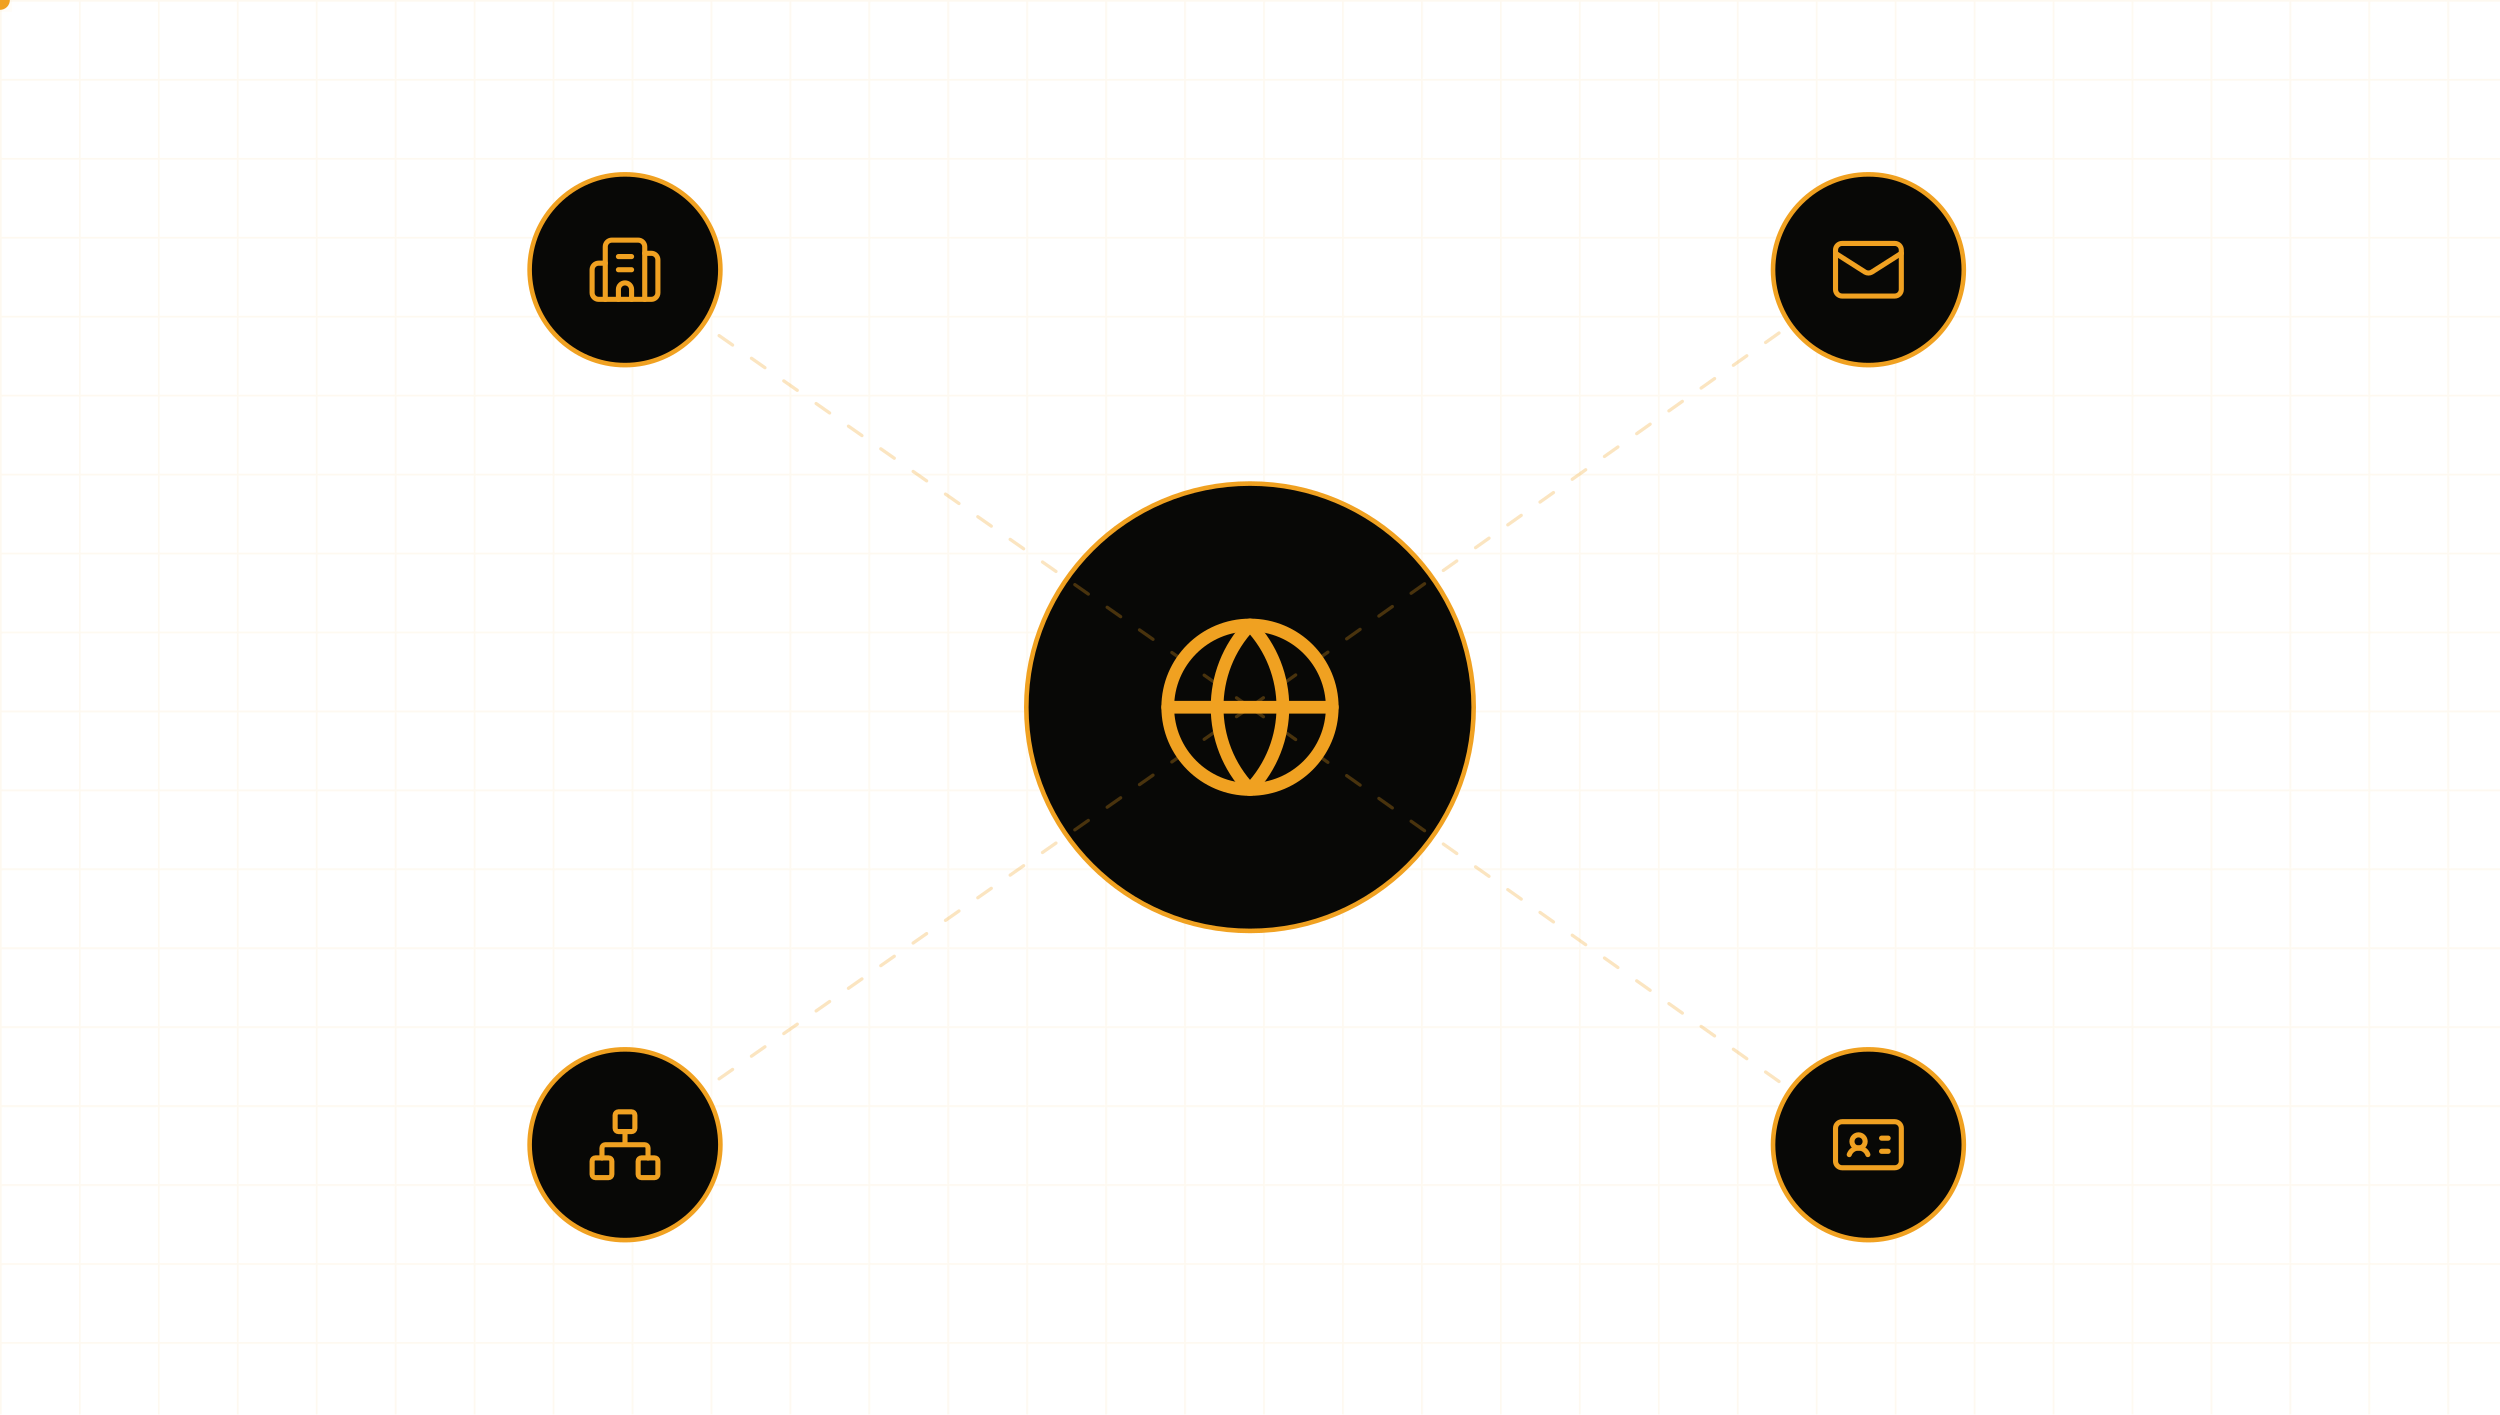
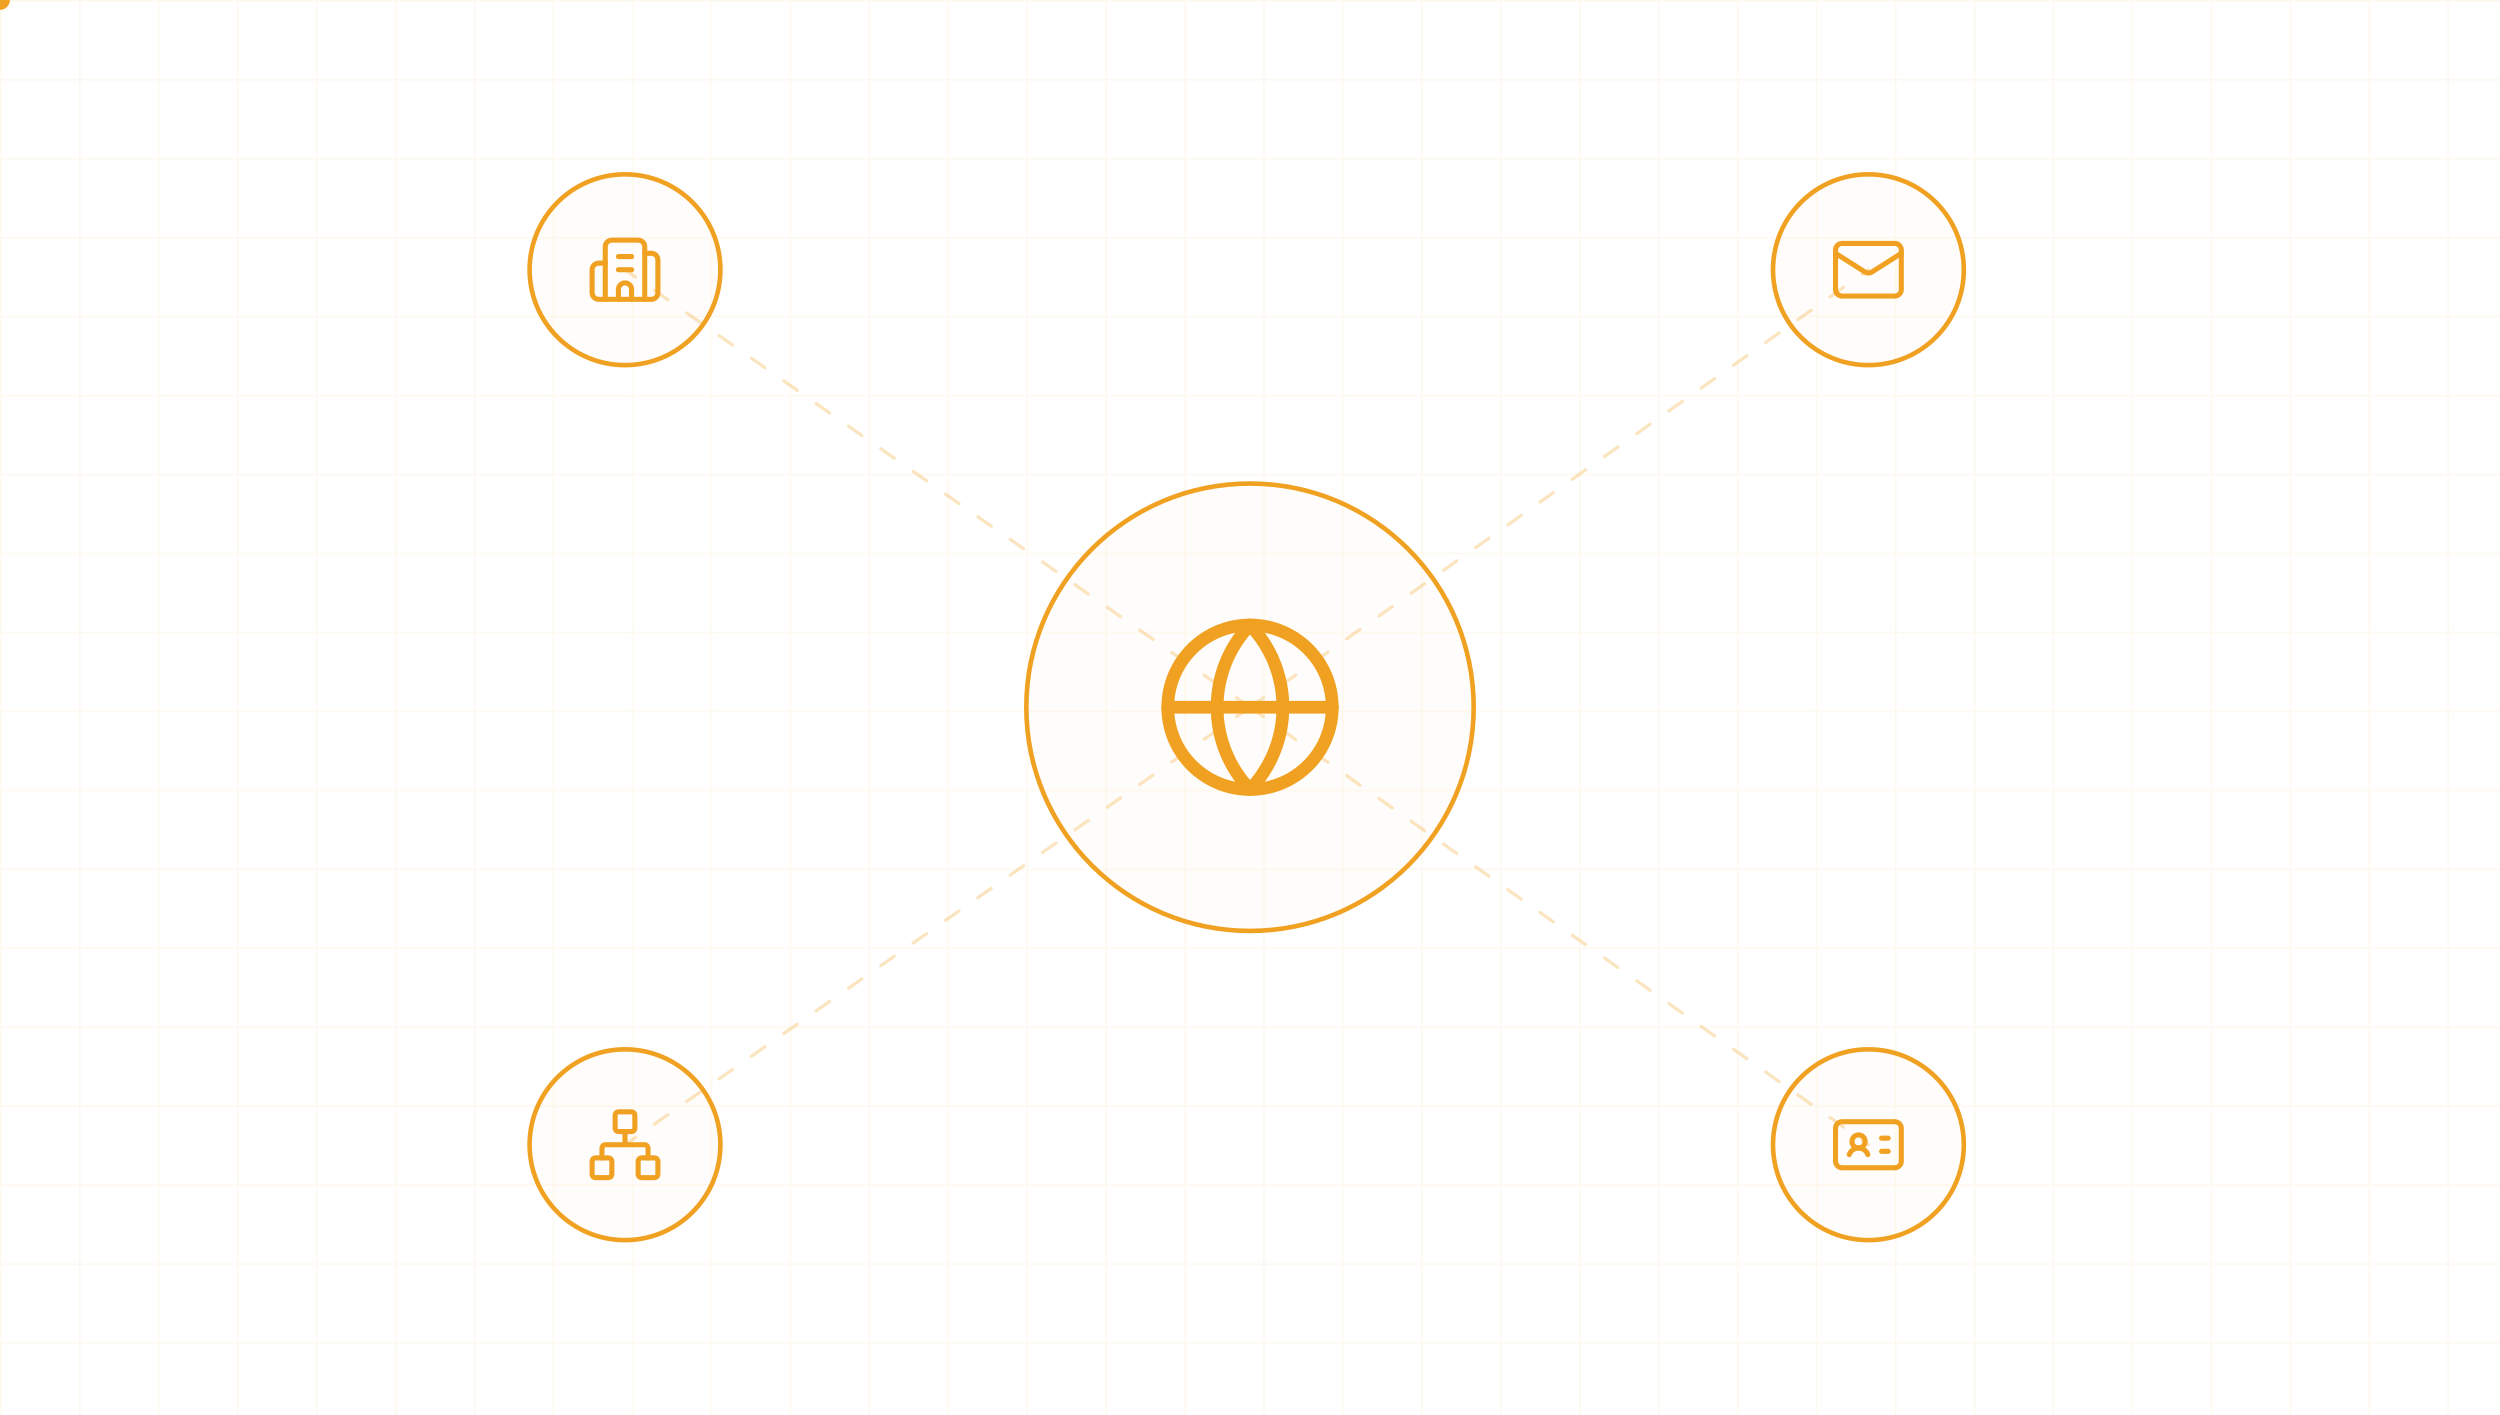
<svg xmlns="http://www.w3.org/2000/svg" width="760" height="430" viewBox="0 0 760 430" role="img" aria-labelledby="title description">
  <style>
  :host{display:block;color:#f0a121}
-   svg{display:block;width:100%;height:auto;aspect-ratio:16/9;background:#060605;overflow:hidden}
+   svg{display:block;width:100%;height:auto;aspect-ratio:16/9;background:transparent;overflow:hidden}
  .sk-grid{fill:none;stroke:#f0a121;stroke-width:1;stroke-opacity:.07}
  .sk-line,.sk-icon,.sk-flow,.sk-hair,.sk-ghost{fill:none;stroke:#f0a121;stroke-linecap:round;stroke-linejoin:round;vector-effect:non-scaling-stroke}
  .sk-line,.sk-icon{stroke-width:1.55}
  .sk-hair{stroke-width:.85;stroke-opacity:.3}
  .sk-ghost{stroke-width:1;stroke-opacity:.28;stroke-dasharray:5 7}
  .sk-flow{stroke-width:1.1;stroke-opacity:.42;stroke-dasharray:7 8;animation:flow 2.2s linear infinite}
  .sk-plane,.sk-row-bg,.sk-icon-box{fill:rgba(240,161,33,.024);stroke:#f0a121;stroke-width:1.15;stroke-opacity:.68;vector-effect:non-scaling-stroke}
-   .sk-row-bg{fill:#080806;stroke-opacity:.24}
+   .sk-row-bg{fill:rgba(240,161,33,.018);stroke-opacity:.24}
  .sk-icon-box{stroke-opacity:.34}
  .sk-hot{fill:#f0a121;filter:url(#soft-glow)}
  .sk-label{fill:#f0a121;font:500 16px 'DM Mono',ui-monospace,monospace;letter-spacing:.08em}
  .sk-small-label{fill:#f0a121;fill-opacity:.58;font:500 10px 'DM Mono',ui-monospace,monospace;letter-spacing:.13em}
  .is-muted{opacity:.45}
  .sk-corner{fill:none;stroke:#f0a121;stroke-width:1;stroke-opacity:.35}
-   .sk-node-ring,.sk-timeline-dot{fill:#080806;stroke:#f0a121;stroke-width:1.4;vector-effect:non-scaling-stroke}
+   .sk-node-ring,.sk-timeline-dot{fill:rgba(240,161,33,.018);stroke:#f0a121;stroke-width:1.4;vector-effect:non-scaling-stroke}
  .sk-timeline-dot{fill:#f0a121;stroke-width:0;filter:url(#soft-glow)}
  @keyframes flow{to{stroke-dashoffset:-30}}
  @media(prefers-reduced-motion:reduce){*{animation:none!important}}
</style>
  <defs>
    <pattern id="entity-globe-company-mail-network-id" width="24" height="24" patternUnits="userSpaceOnUse">
      <path d="M24 0H0V24" class="sk-grid" />
    </pattern>
    <filter id="soft-glow">
      <feGaussianBlur stdDeviation="3" result="blur" />
      <feMerge>
        <feMergeNode in="blur" />
        <feMergeNode in="SourceGraphic" />
      </feMerge>
    </filter>
  </defs>
  <rect width="760" height="430" fill="url(#entity-globe-company-mail-network-id)" />
  <circle class="sk-node-ring" cx="380" cy="215" r="68" />
  <g class="sk-icon" transform="translate(350 185) scale(2.5)">
    <circle cx="12" cy="12" r="10" />
    <path d="M12 2a14.5 14.5 0 0 0 0 20 14.5 14.5 0 0 0 0-20M2 12h20" />
  </g>
  <path class="sk-ghost" d="M380 215L190 82" />
  <g transform="translate(190 82)">
    <circle class="sk-node-ring" r="29" />
    <g class="sk-icon" transform="translate(-12 -12) scale(1)">
      <path d="M10 12h4M10 8h4M14 21v-3a2 2 0 0 0-4 0v3" />
      <path d="M6 10H4a2 2 0 0 0-2 2v7a2 2 0 0 0 2 2h16a2 2 0 0 0 2-2V9a2 2 0 0 0-2-2h-2" />
      <path d="M6 21V5a2 2 0 0 1 2-2h8a2 2 0 0 1 2 2v16" />
    </g>
  </g>
  <path class="sk-ghost" d="M380 215L568 82" />
  <g transform="translate(568 82)">
    <circle class="sk-node-ring" r="29" />
    <g class="sk-icon" transform="translate(-12 -12) scale(1)">
      <path d="m22 7-8.991 5.727a2 2 0 0 1-2.009 0L2 7" />
      <rect x="2" y="4" width="20" height="16" rx="2" />
    </g>
  </g>
  <path class="sk-ghost" d="M380 215L190 348" />
  <g transform="translate(190 348)">
    <circle class="sk-node-ring" r="29" />
    <g class="sk-icon" transform="translate(-12 -12) scale(1)">
      <rect x="16" y="16" width="6" height="6" rx="1" />
      <rect x="2" y="16" width="6" height="6" rx="1" />
      <rect x="9" y="2" width="6" height="6" rx="1" />
      <path d="M5 16v-3a1 1 0 0 1 1-1h12a1 1 0 0 1 1 1v3M12 12V8" />
    </g>
  </g>
  <path class="sk-ghost" d="M380 215L568 348" />
  <g transform="translate(568 348)">
    <circle class="sk-node-ring" r="29" />
    <g class="sk-icon" transform="translate(-12 -12) scale(1)">
      <path d="M16 10h2M16 14h2M6.17 15a3 3 0 0 1 5.66 0" />
      <circle cx="9" cy="11" r="2" />
      <rect x="2" y="5" width="20" height="14" rx="2" />
    </g>
  </g>
  <circle class="sk-hot" r="3">
    <animateMotion dur="4.8s" begin="0s" repeatCount="indefinite" path="M380 215L190 82" />
  </circle>
</svg>
